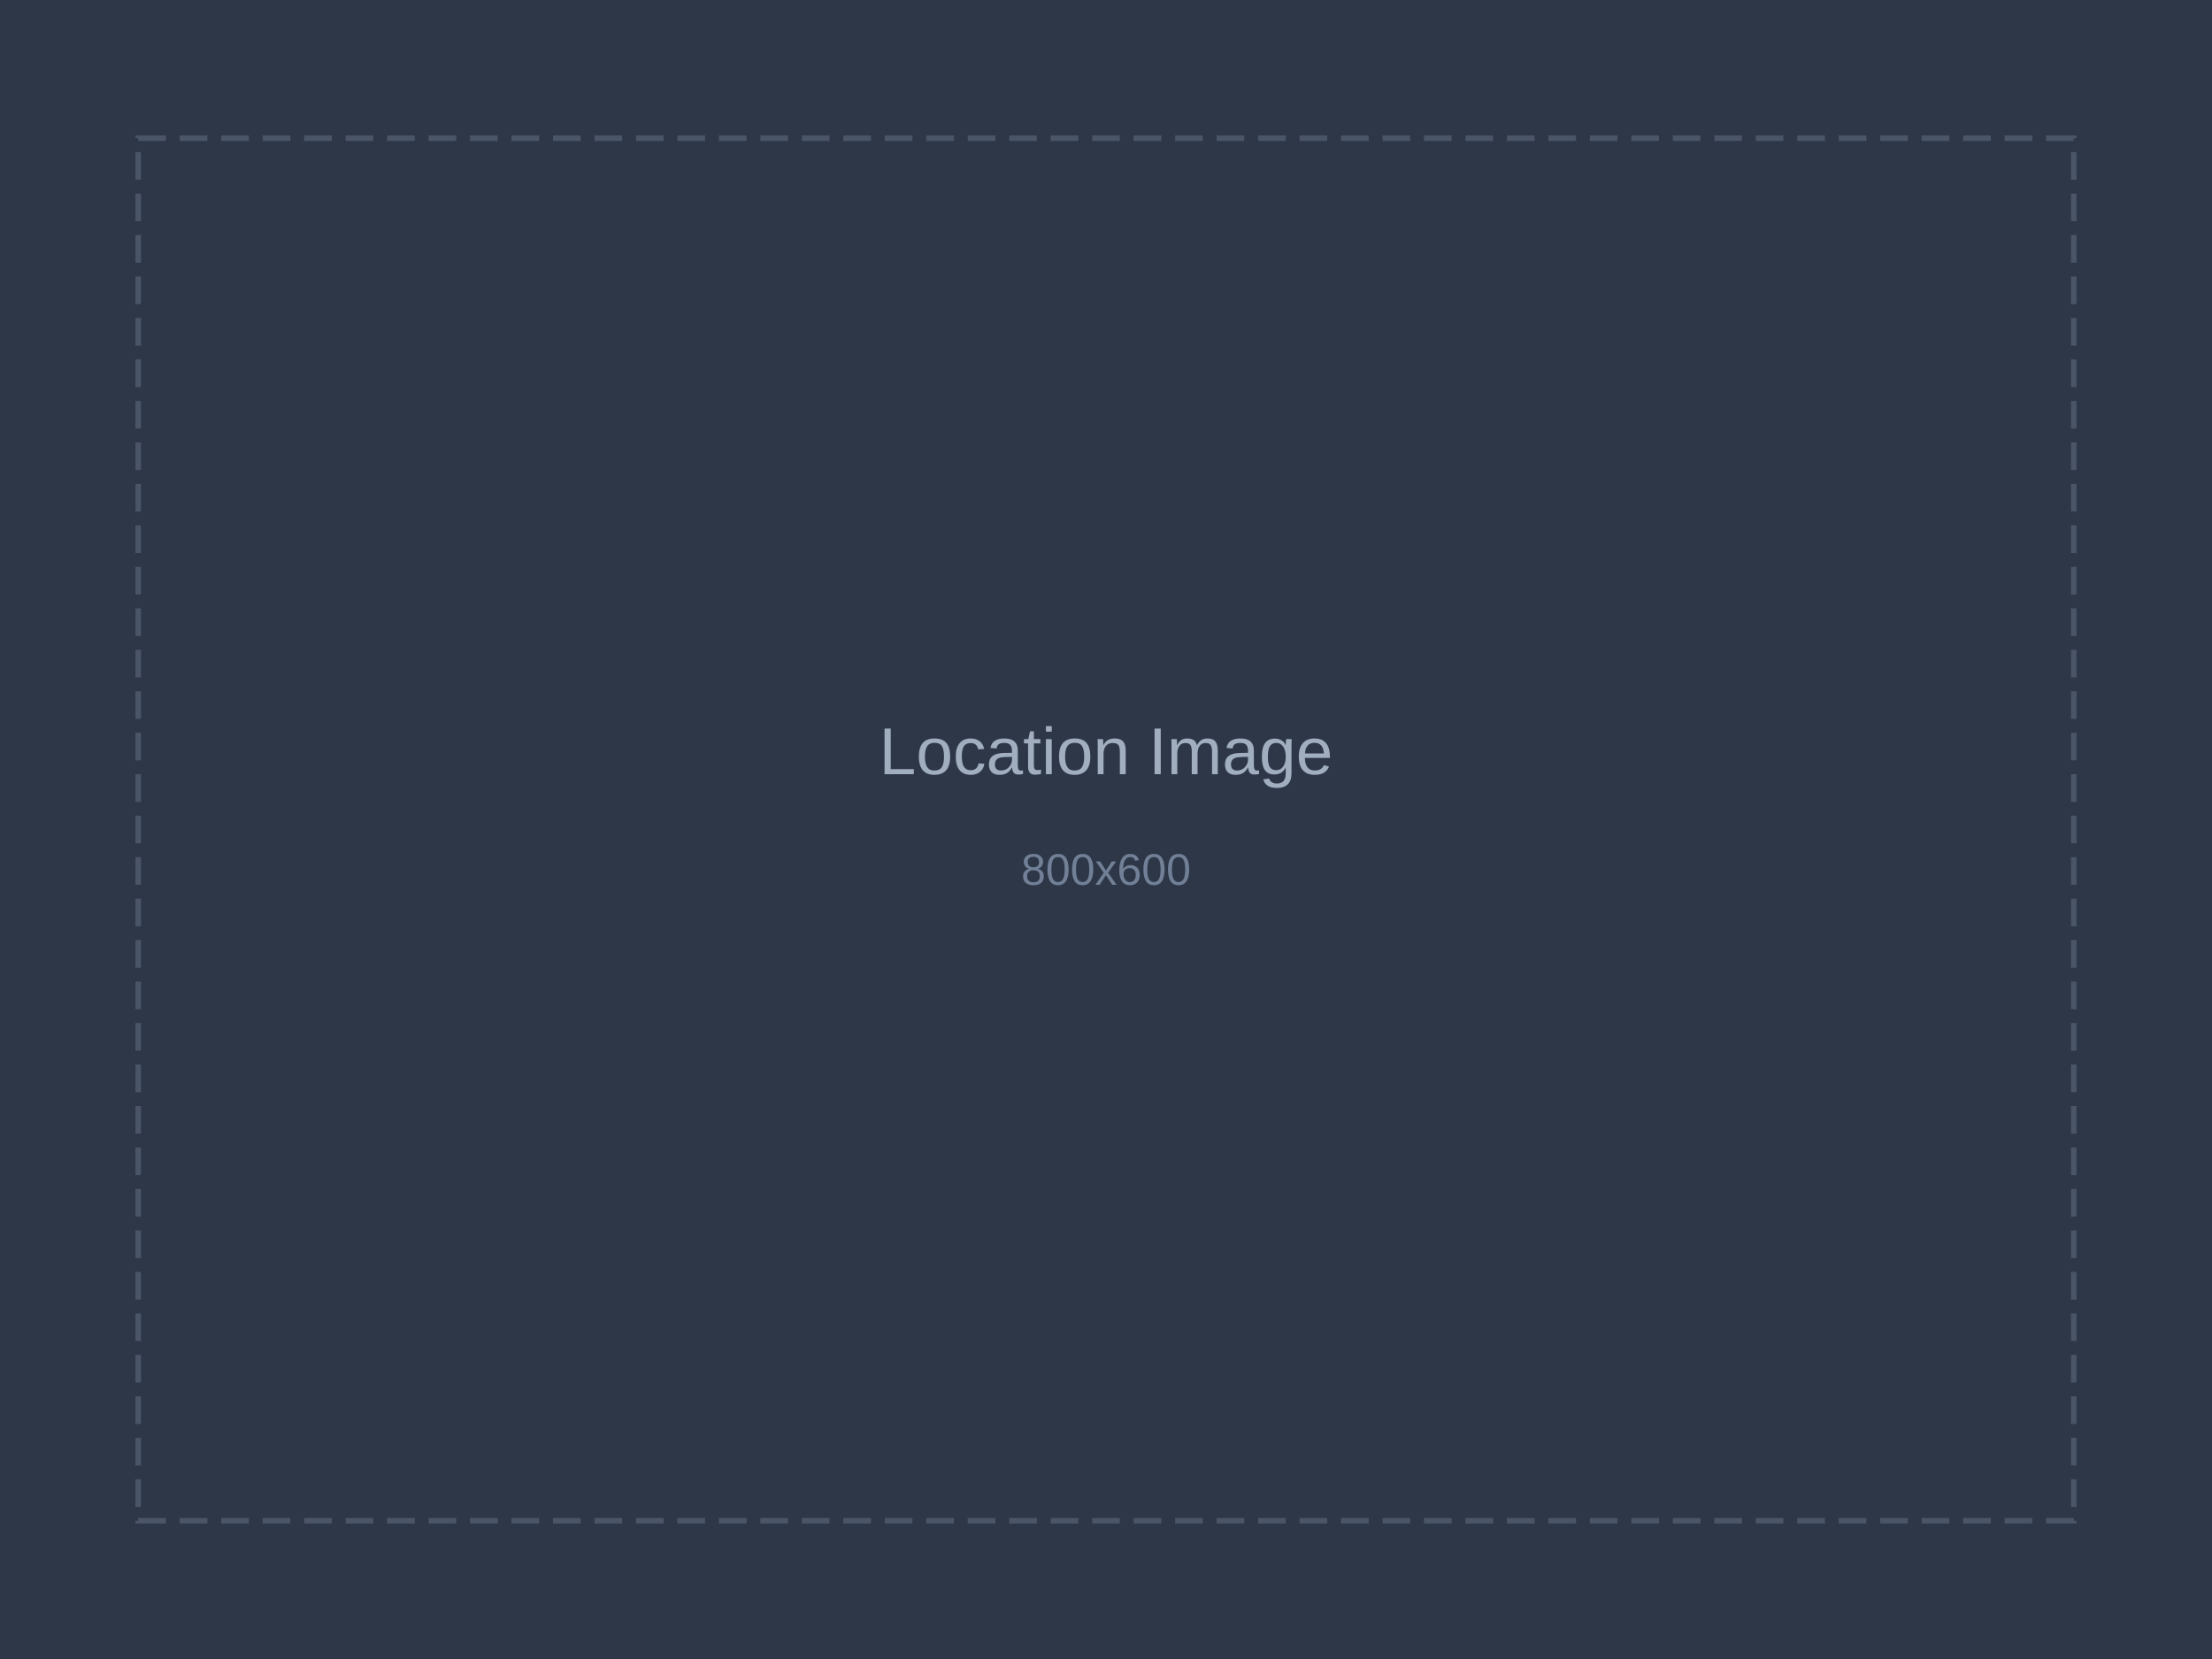
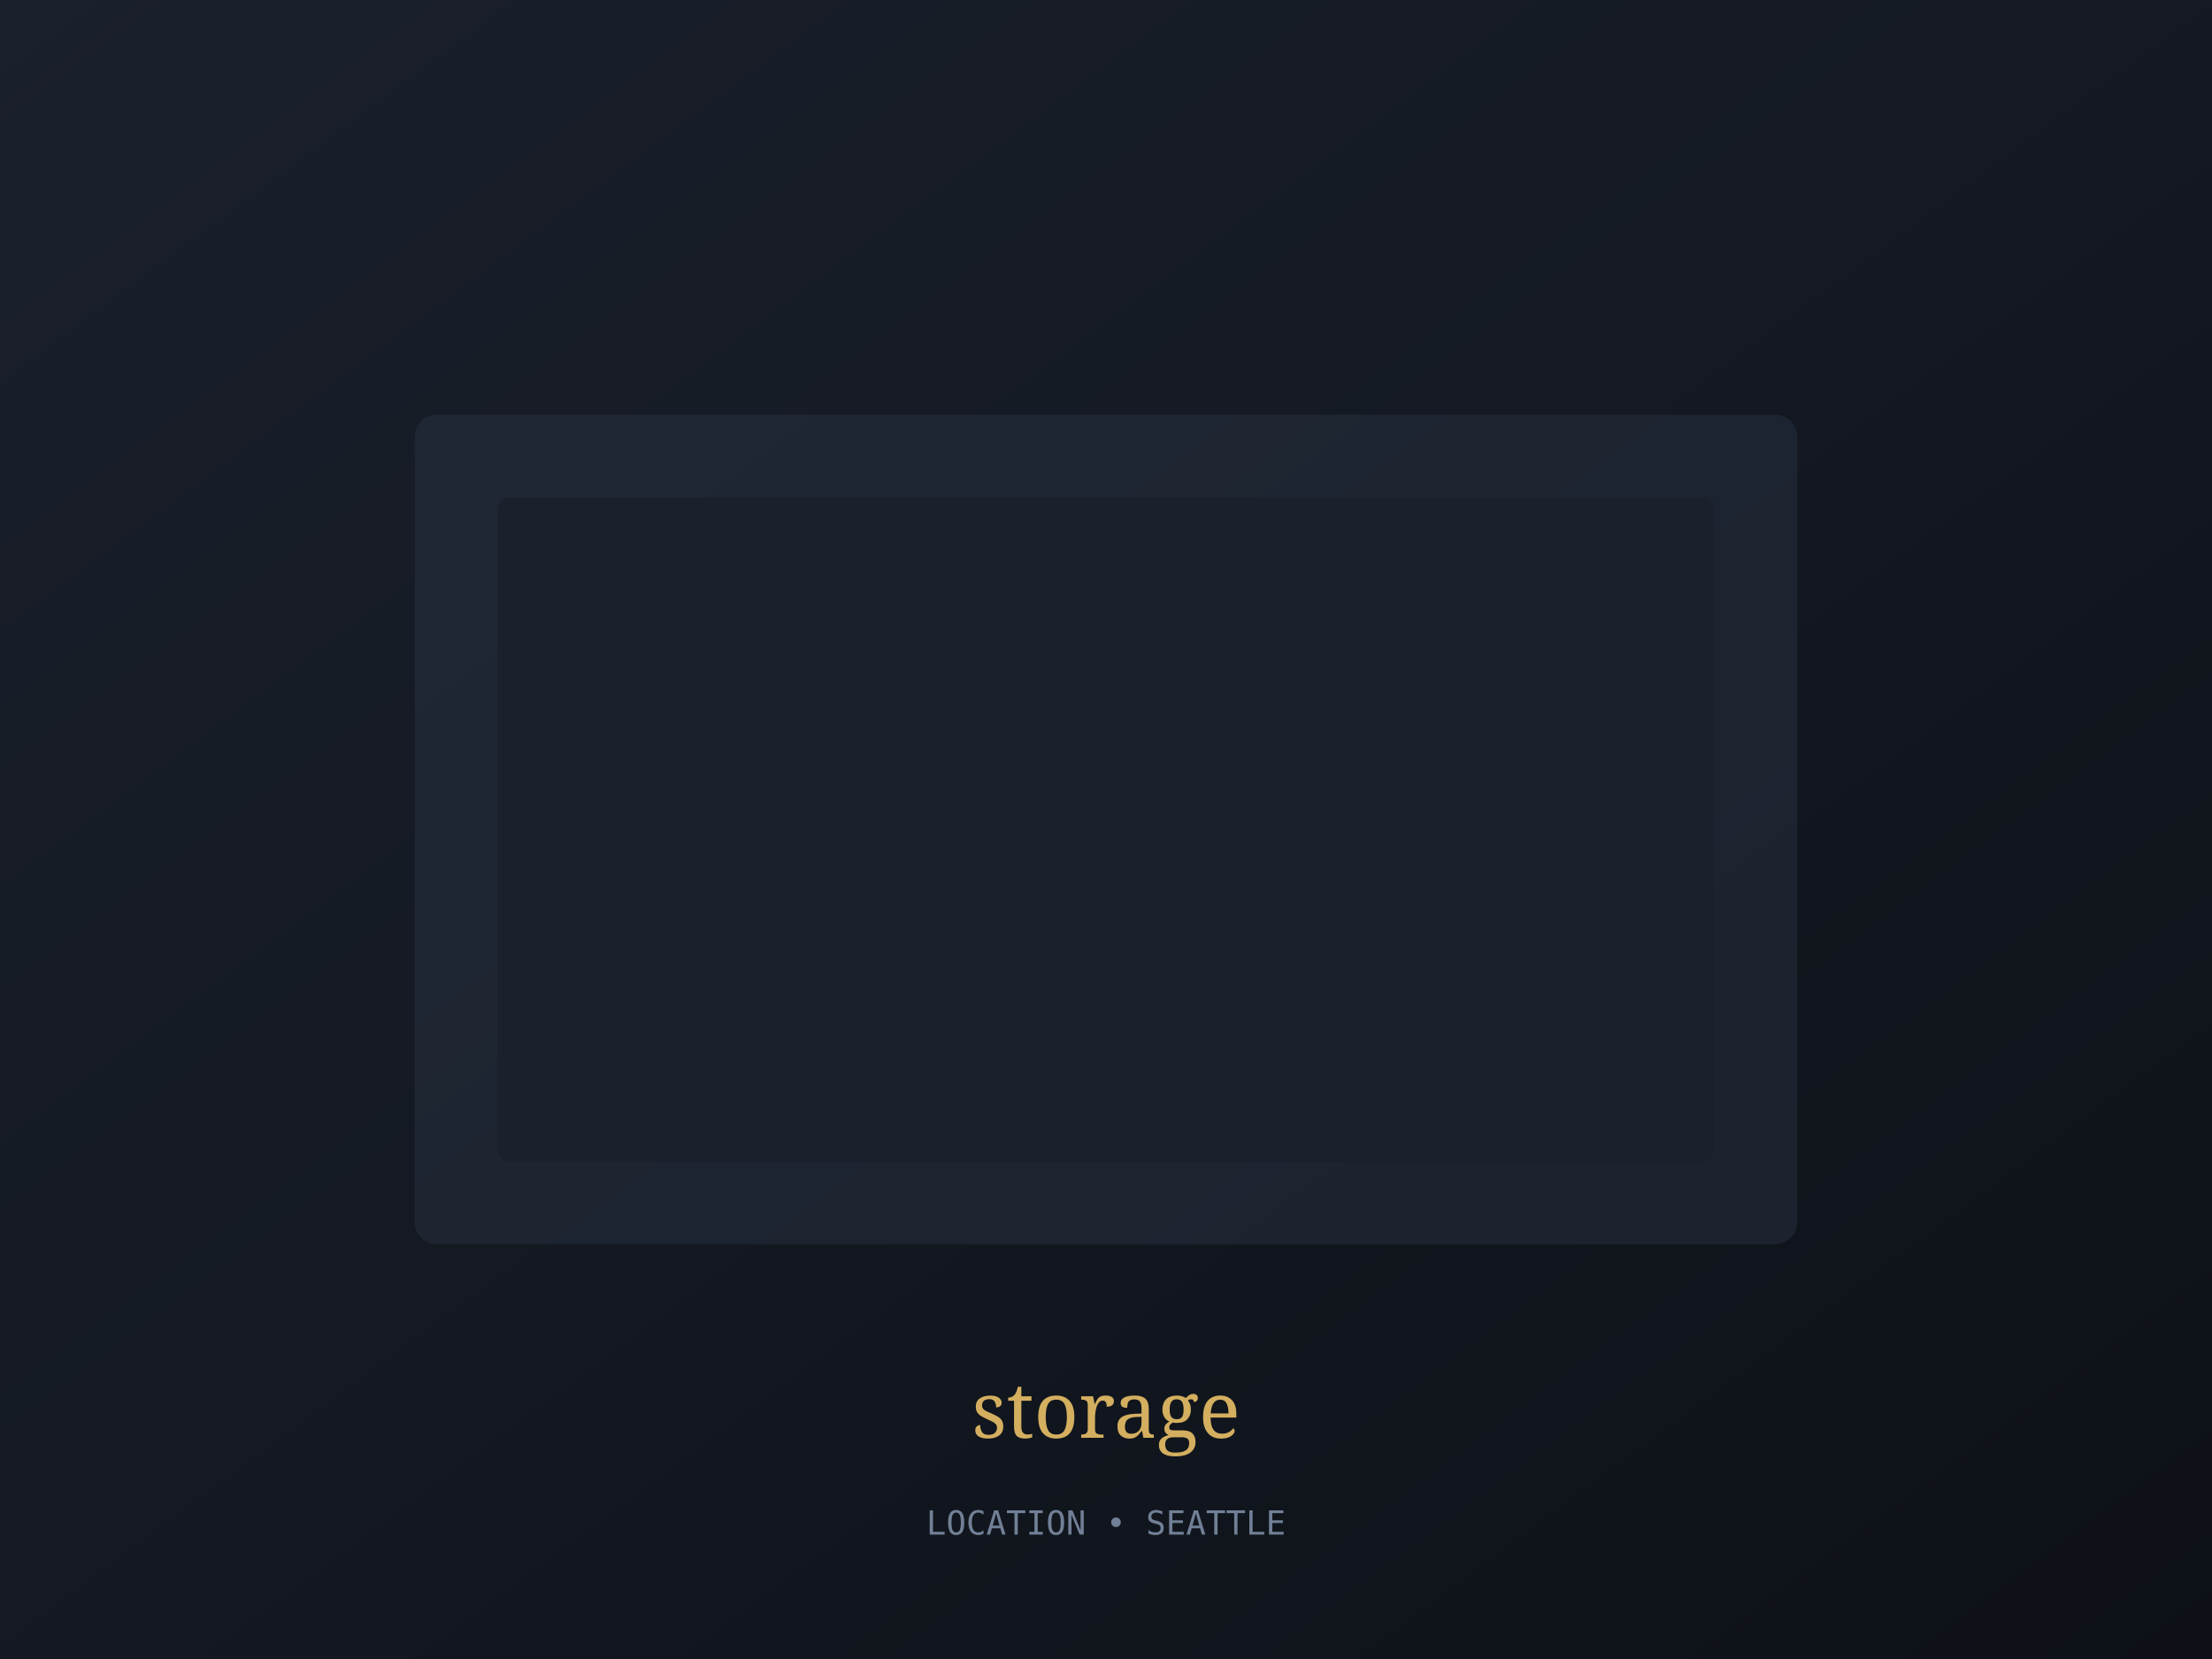
<svg xmlns="http://www.w3.org/2000/svg" width="800" height="600">
-   <rect width="800" height="600" fill="#2d3748" />
-   <text x="400" y="280" font-family="Arial" font-size="24" fill="#a0aec0" text-anchor="middle">Location Image</text>
-   <text x="400" y="320" font-family="Arial" font-size="16" fill="#718096" text-anchor="middle">800x600</text>
-   <rect x="50" y="50" width="700" height="500" fill="none" stroke="#4a5568" stroke-width="2" stroke-dasharray="10,5" />
+   <defs>
+     <linearGradient id="storageLocGrad" x1="0%" y1="0%" x2="100%" y2="100%">
+       <stop offset="0%" style="stop-color:#1a202c" />
+       <stop offset="100%" style="stop-color:#0d1117" />
+     </linearGradient>
+   </defs>
+   <rect width="800" height="600" fill="url(#storageLocGrad)" />
+   <rect x="150" y="150" width="500" height="300" fill="#2d3748" opacity="0.4" rx="8" />
+   <rect x="180" y="180" width="440" height="240" fill="#1a202c" rx="4" />
+   <text x="400" y="520" font-family="Georgia, serif" font-size="28" fill="#d4af60" text-anchor="middle">storage</text>
+   <text x="400" y="555" font-family="monospace" font-size="12" fill="#718096" text-anchor="middle">LOCATION • SEATTLE</text>
</svg>
